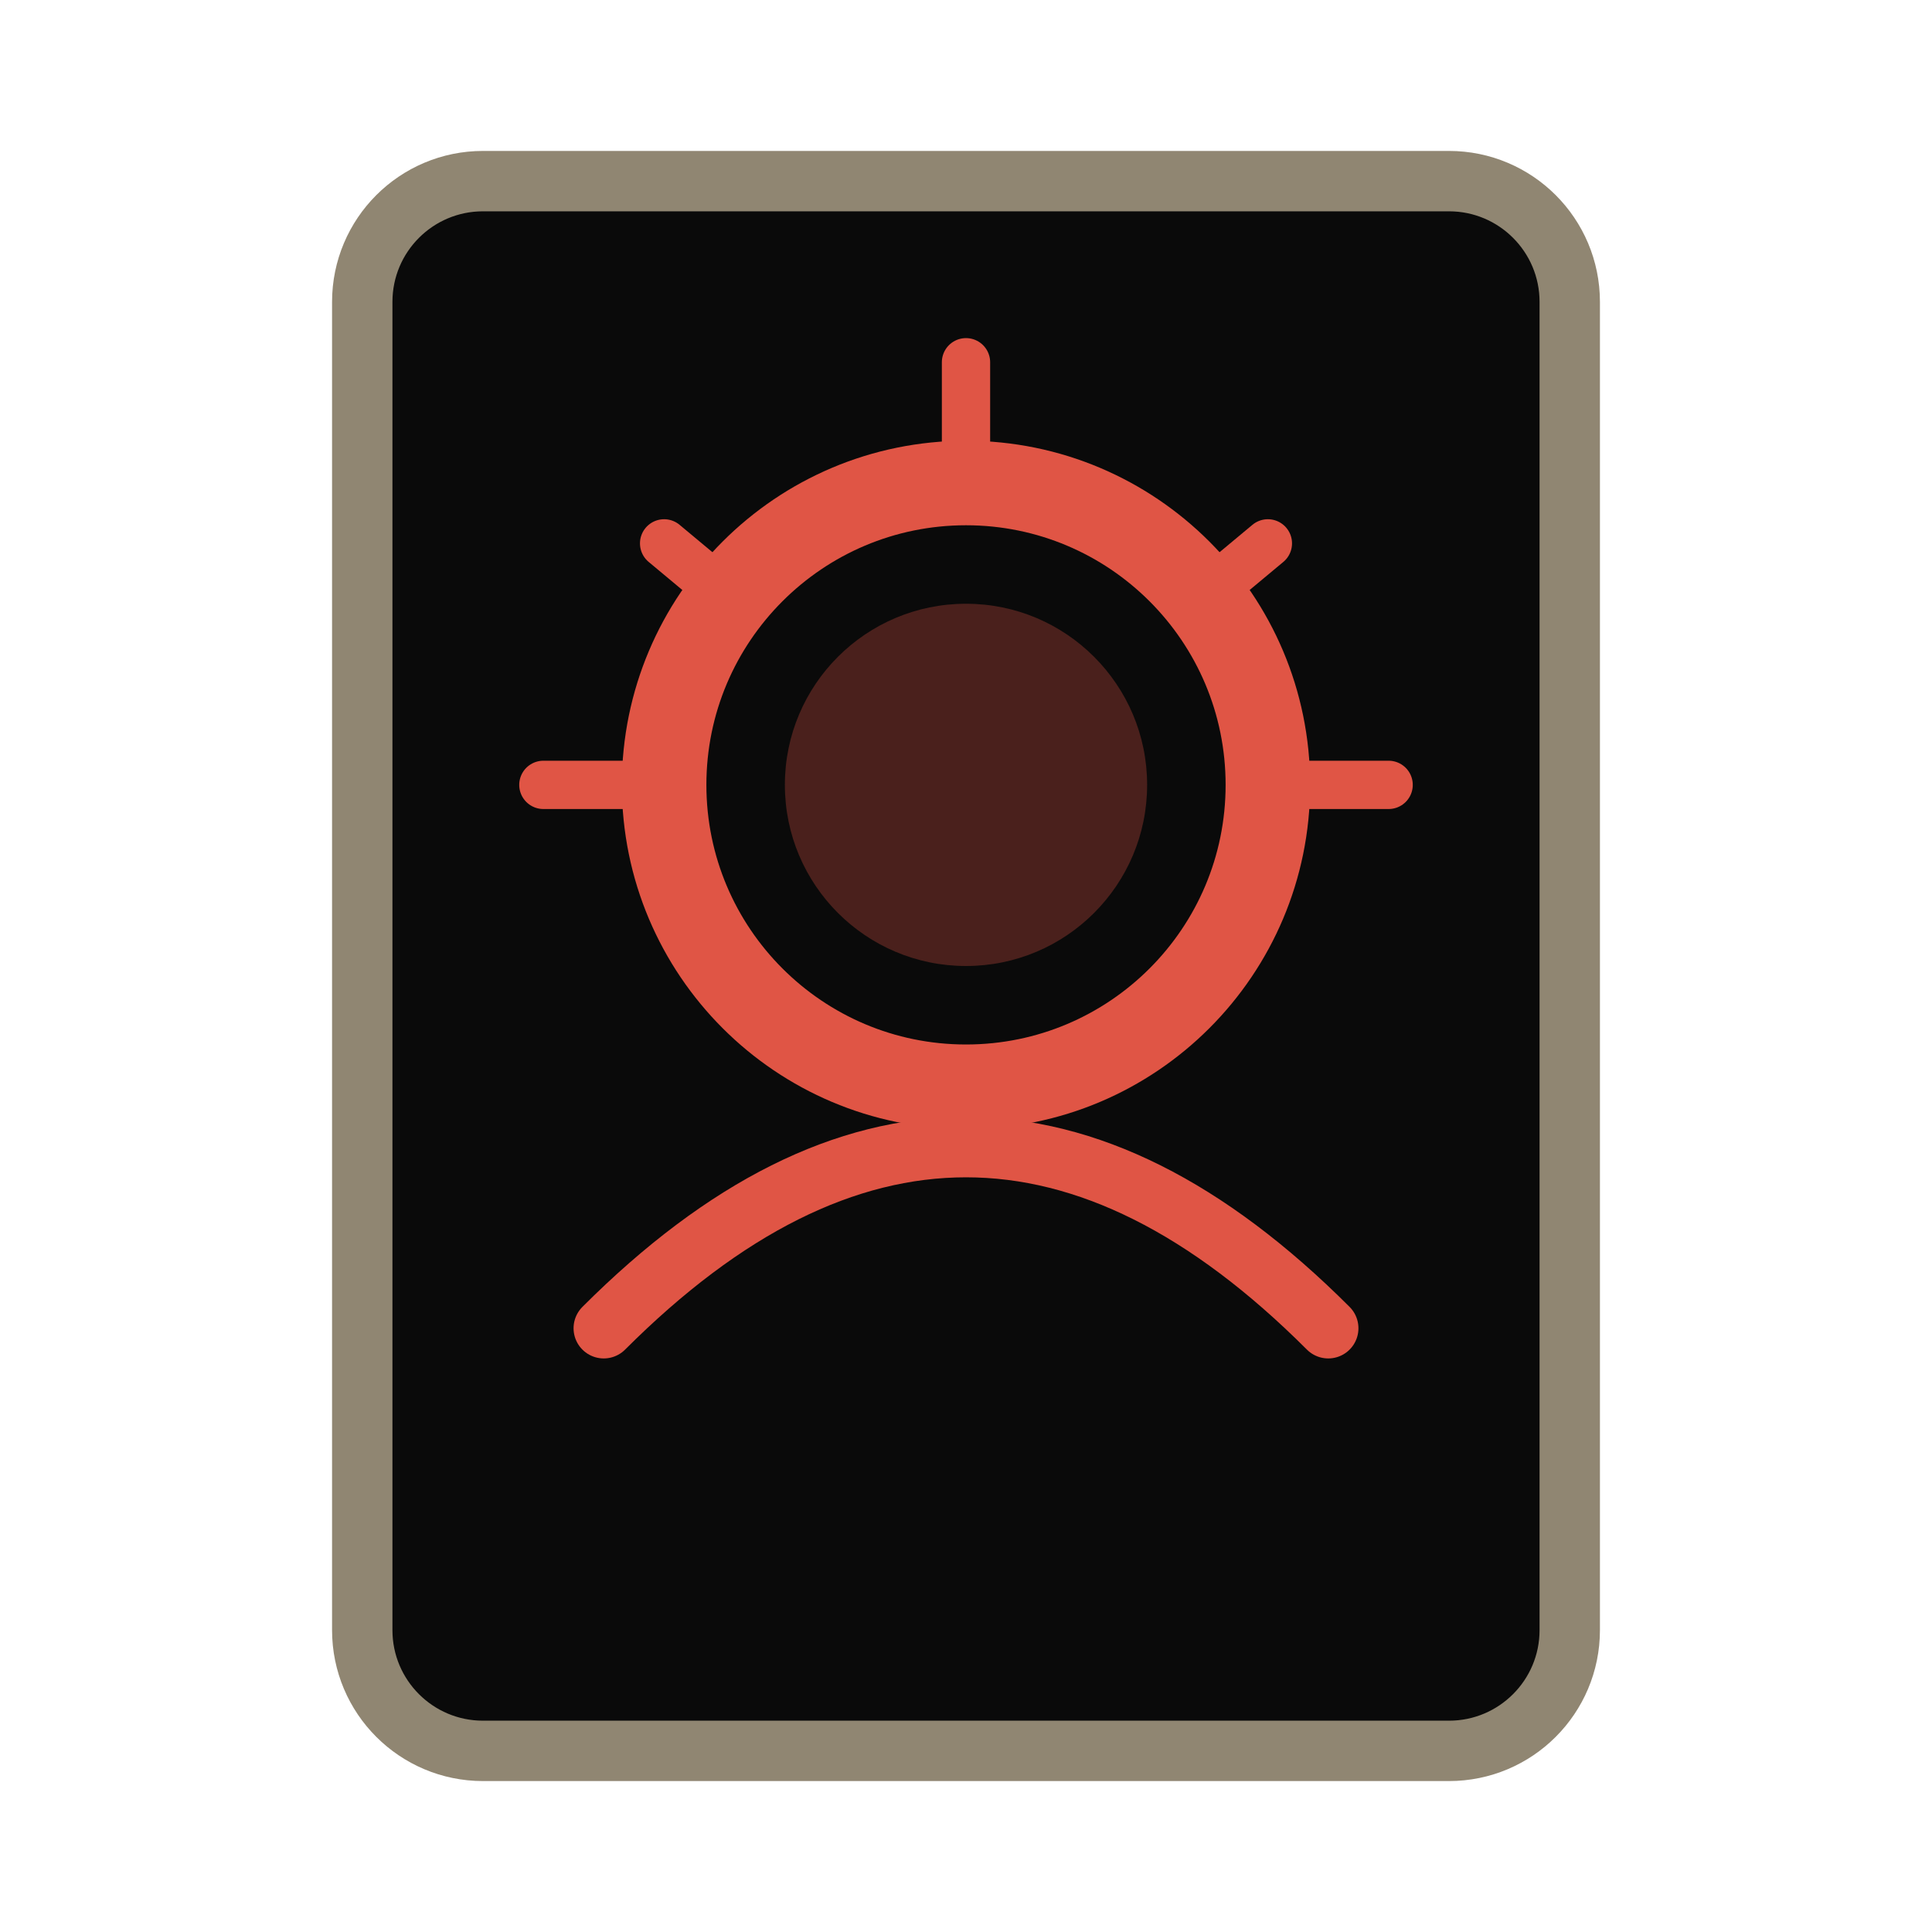
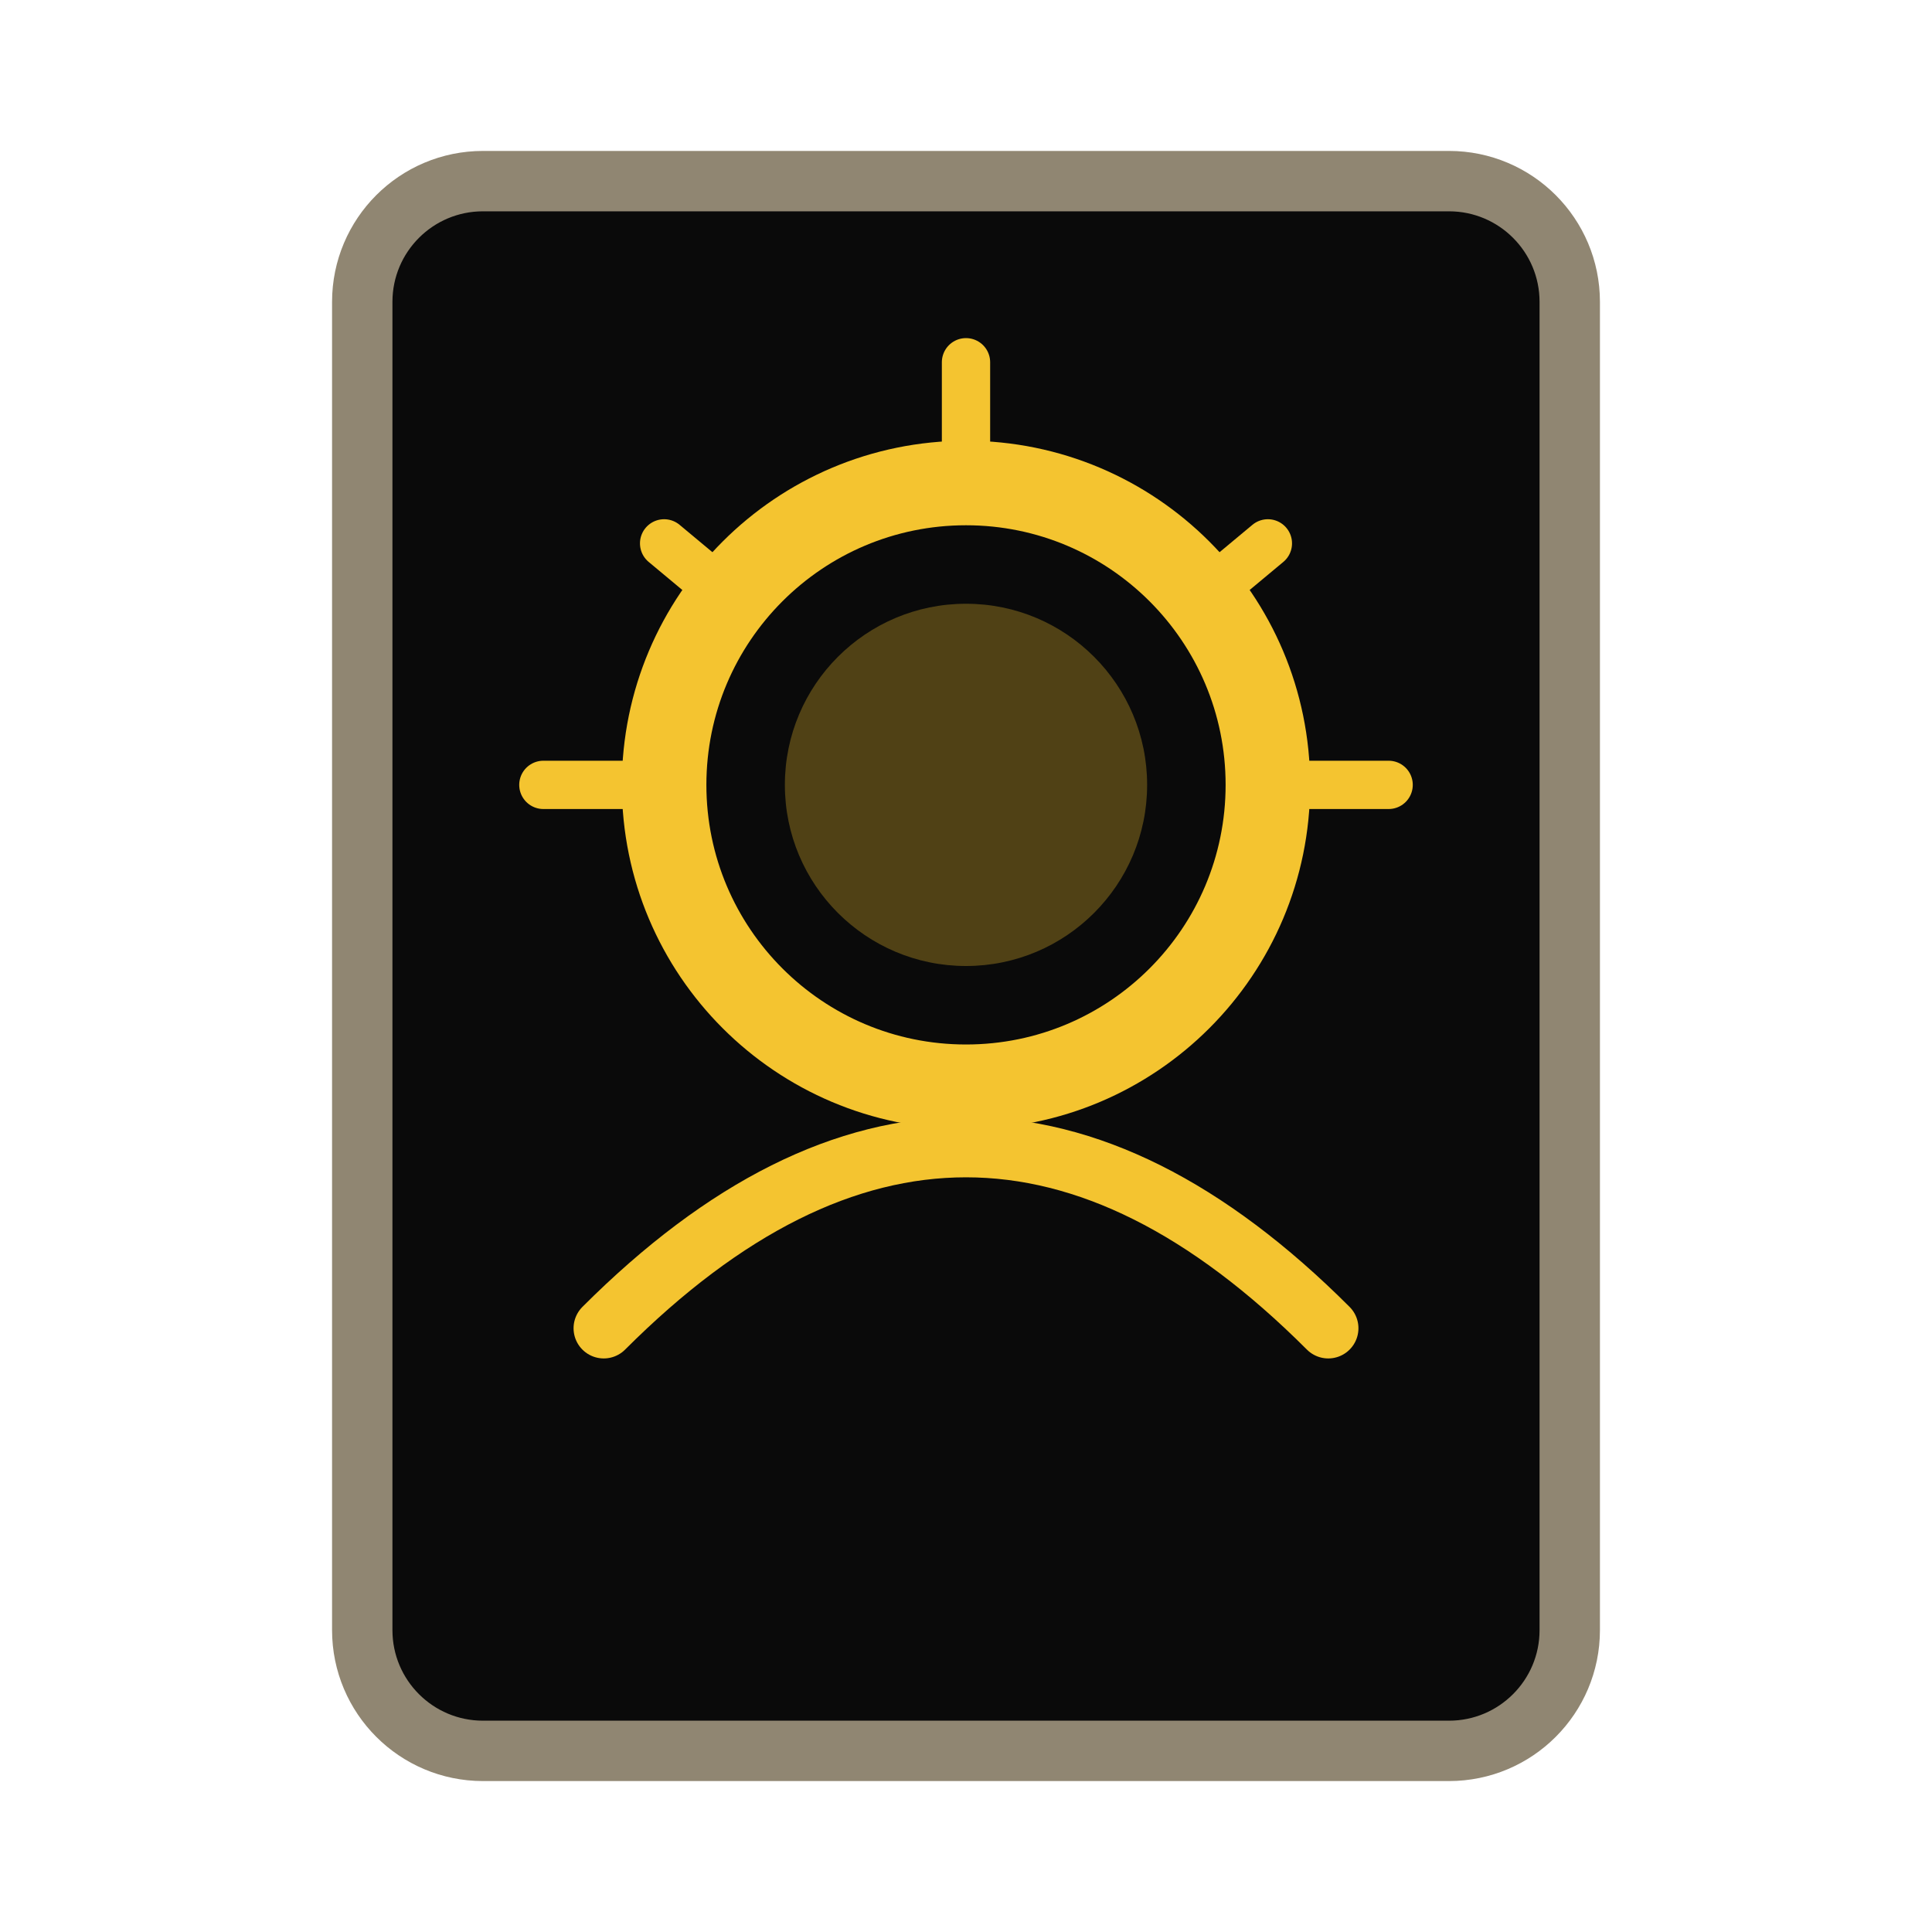
<svg xmlns="http://www.w3.org/2000/svg" viewBox="0 0 16 16">
  <rect x="3" y="1.5" width="10" height="13" rx="1" fill="#0A0A0A" stroke="#908672" stroke-width="0.5" />
-   <circle cx="8" cy="6.5" r="2.5" fill="none" stroke="#E05545" stroke-width="0.7" />
-   <circle cx="8" cy="6.5" r="1.5" fill="#E05545" opacity="0.3" />
-   <line x1="8" y1="3" x2="8" y2="3.8" stroke="#E05545" stroke-width="0.4" stroke-linecap="round" />
-   <line x1="5.5" y1="4.5" x2="6.1" y2="5" stroke="#E05545" stroke-width="0.4" stroke-linecap="round" />
-   <line x1="10.5" y1="4.5" x2="9.9" y2="5" stroke="#E05545" stroke-width="0.4" stroke-linecap="round" />
-   <line x1="4.5" y1="6.5" x2="5.3" y2="6.5" stroke="#E05545" stroke-width="0.4" stroke-linecap="round" />
-   <line x1="11.5" y1="6.5" x2="10.7" y2="6.5" stroke="#E05545" stroke-width="0.4" stroke-linecap="round" />
-   <path d="M5 11c1-1 2-1.5 3-1.5s2 .5 3 1.5" fill="none" stroke="#E05545" stroke-width="0.5" stroke-linecap="round" />
+   <circle cx="8" cy="6.5" r="2.5" fill="none" stroke="#F4C430" stroke-width="0.7" />
+   <circle cx="8" cy="6.5" r="1.5" fill="#F4C430" opacity="0.3" />
+   <line x1="8" y1="3" x2="8" y2="3.8" stroke="#F4C430" stroke-width="0.4" stroke-linecap="round" />
+   <line x1="5.5" y1="4.5" x2="6.1" y2="5" stroke="#F4C430" stroke-width="0.4" stroke-linecap="round" />
+   <line x1="10.5" y1="4.5" x2="9.9" y2="5" stroke="#F4C430" stroke-width="0.4" stroke-linecap="round" />
+   <line x1="4.5" y1="6.5" x2="5.3" y2="6.5" stroke="#F4C430" stroke-width="0.4" stroke-linecap="round" />
+   <line x1="11.5" y1="6.5" x2="10.7" y2="6.5" stroke="#F4C430" stroke-width="0.4" stroke-linecap="round" />
+   <path d="M5 11c1-1 2-1.5 3-1.5s2 .5 3 1.5" fill="none" stroke="#F4C430" stroke-width="0.5" stroke-linecap="round" />
</svg>
